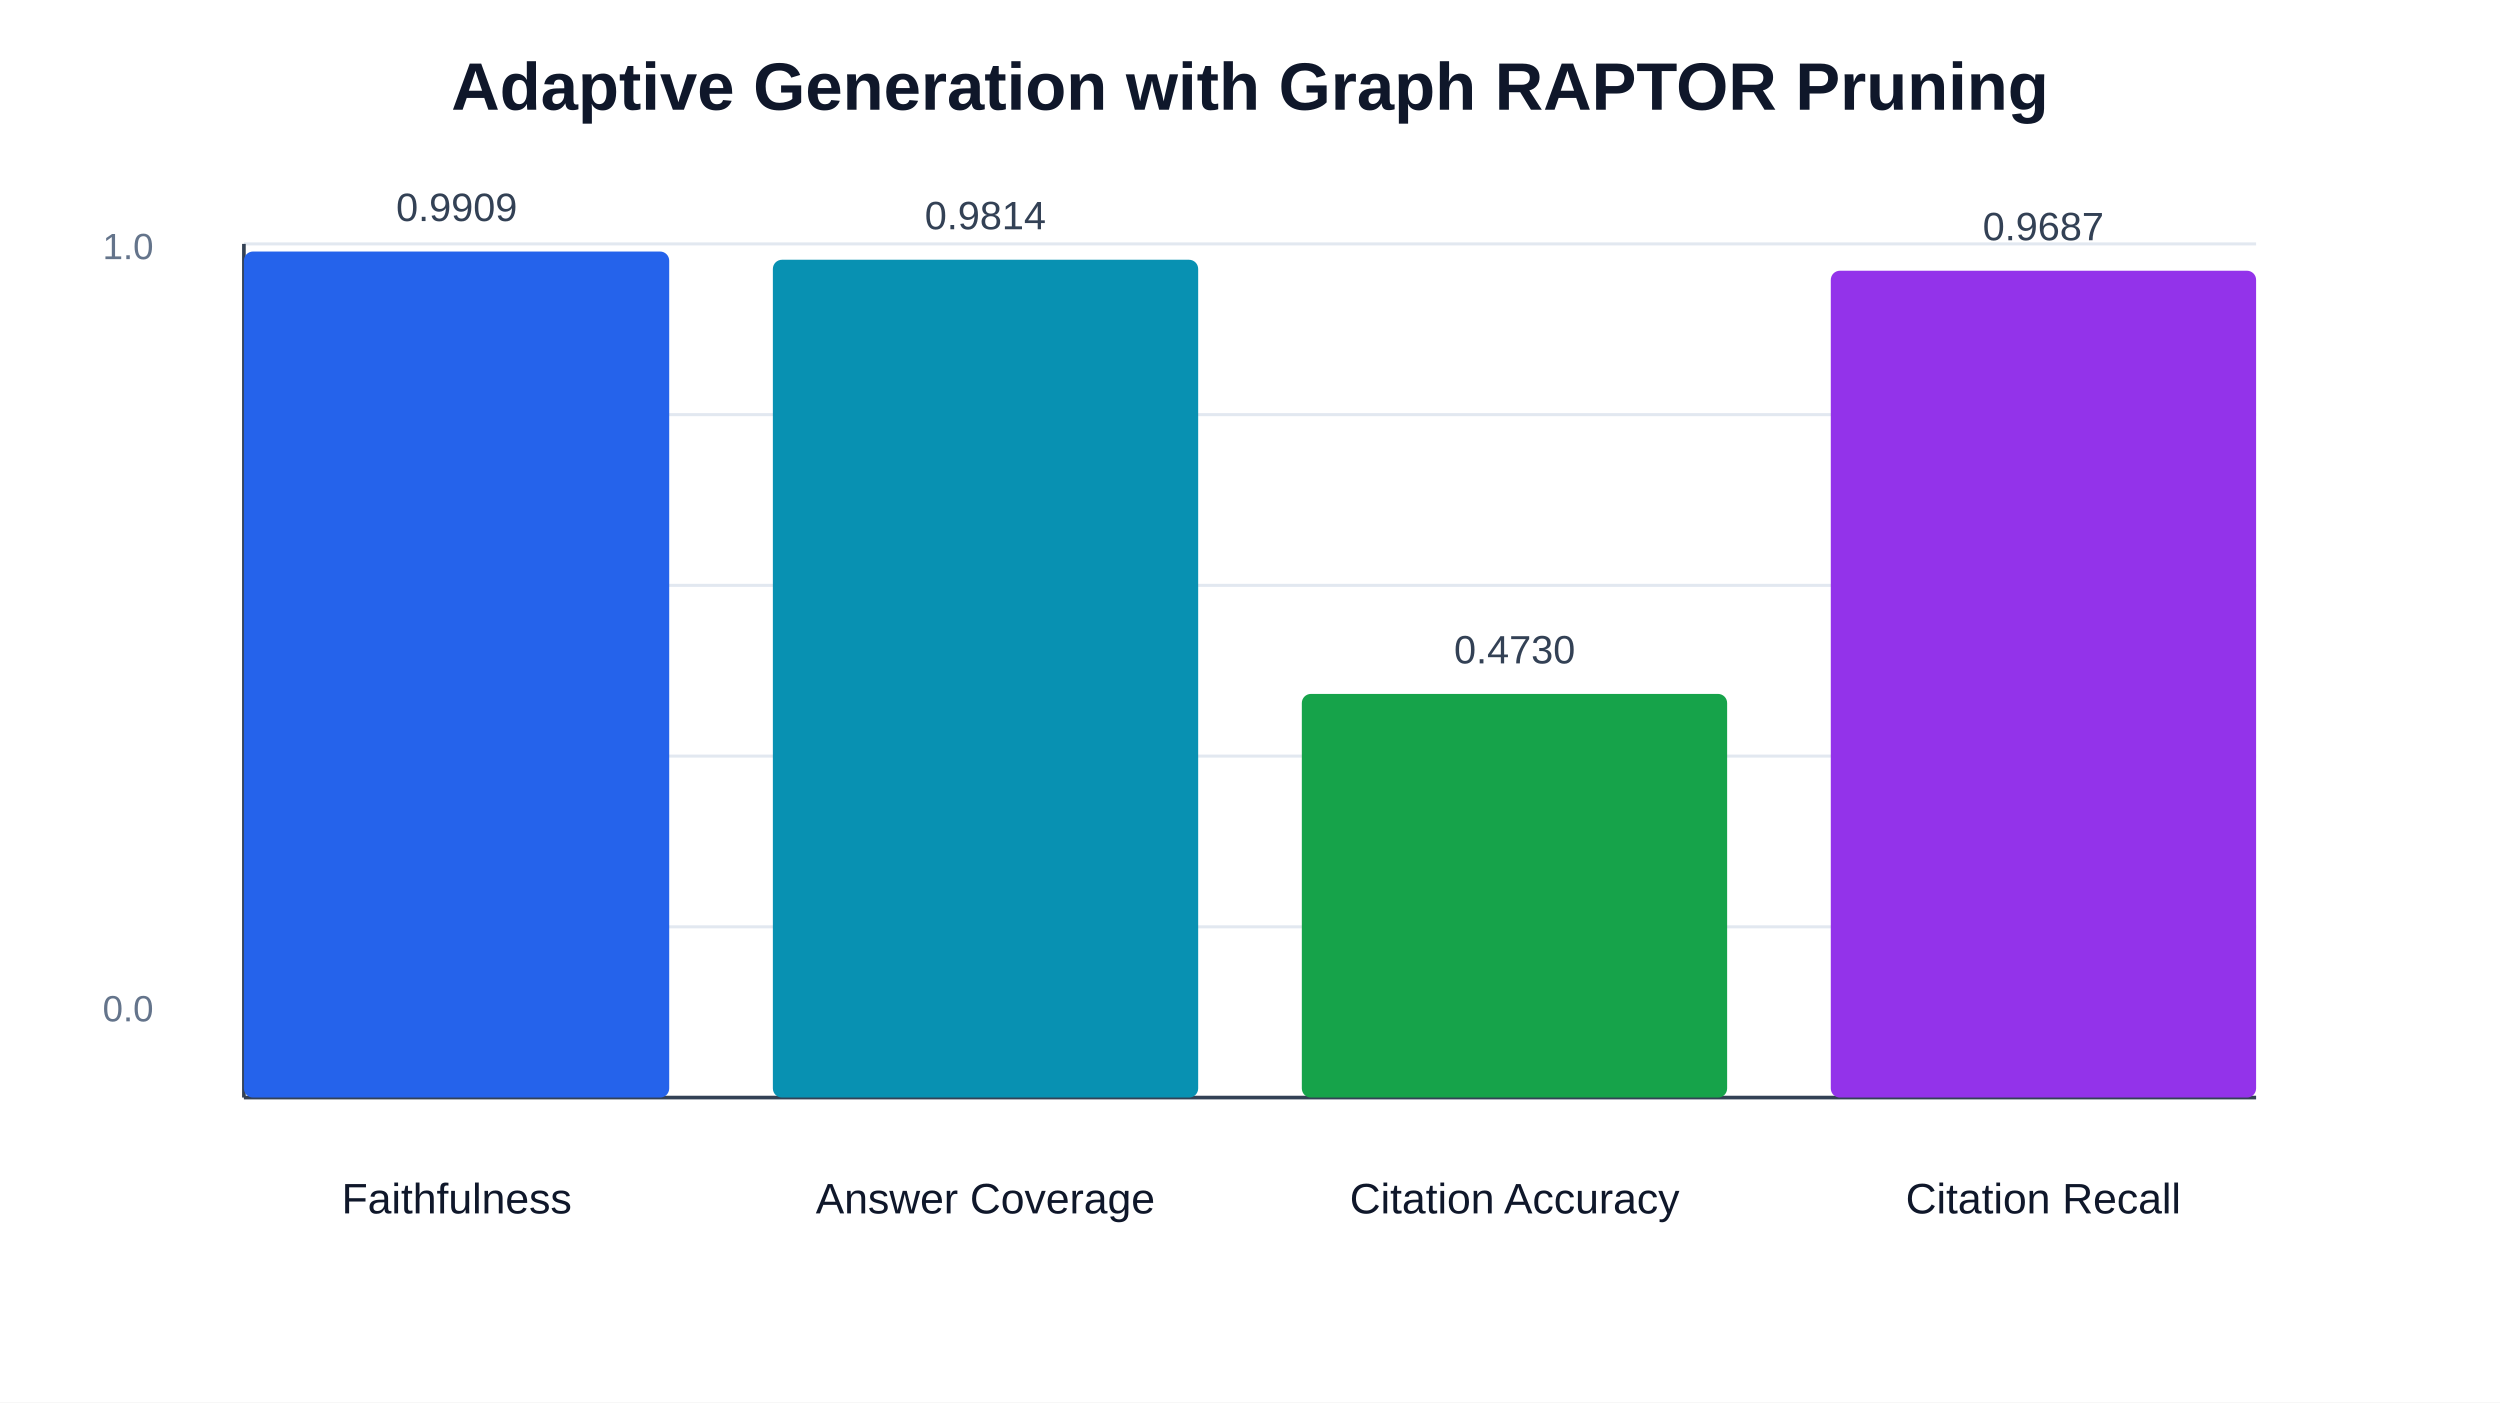
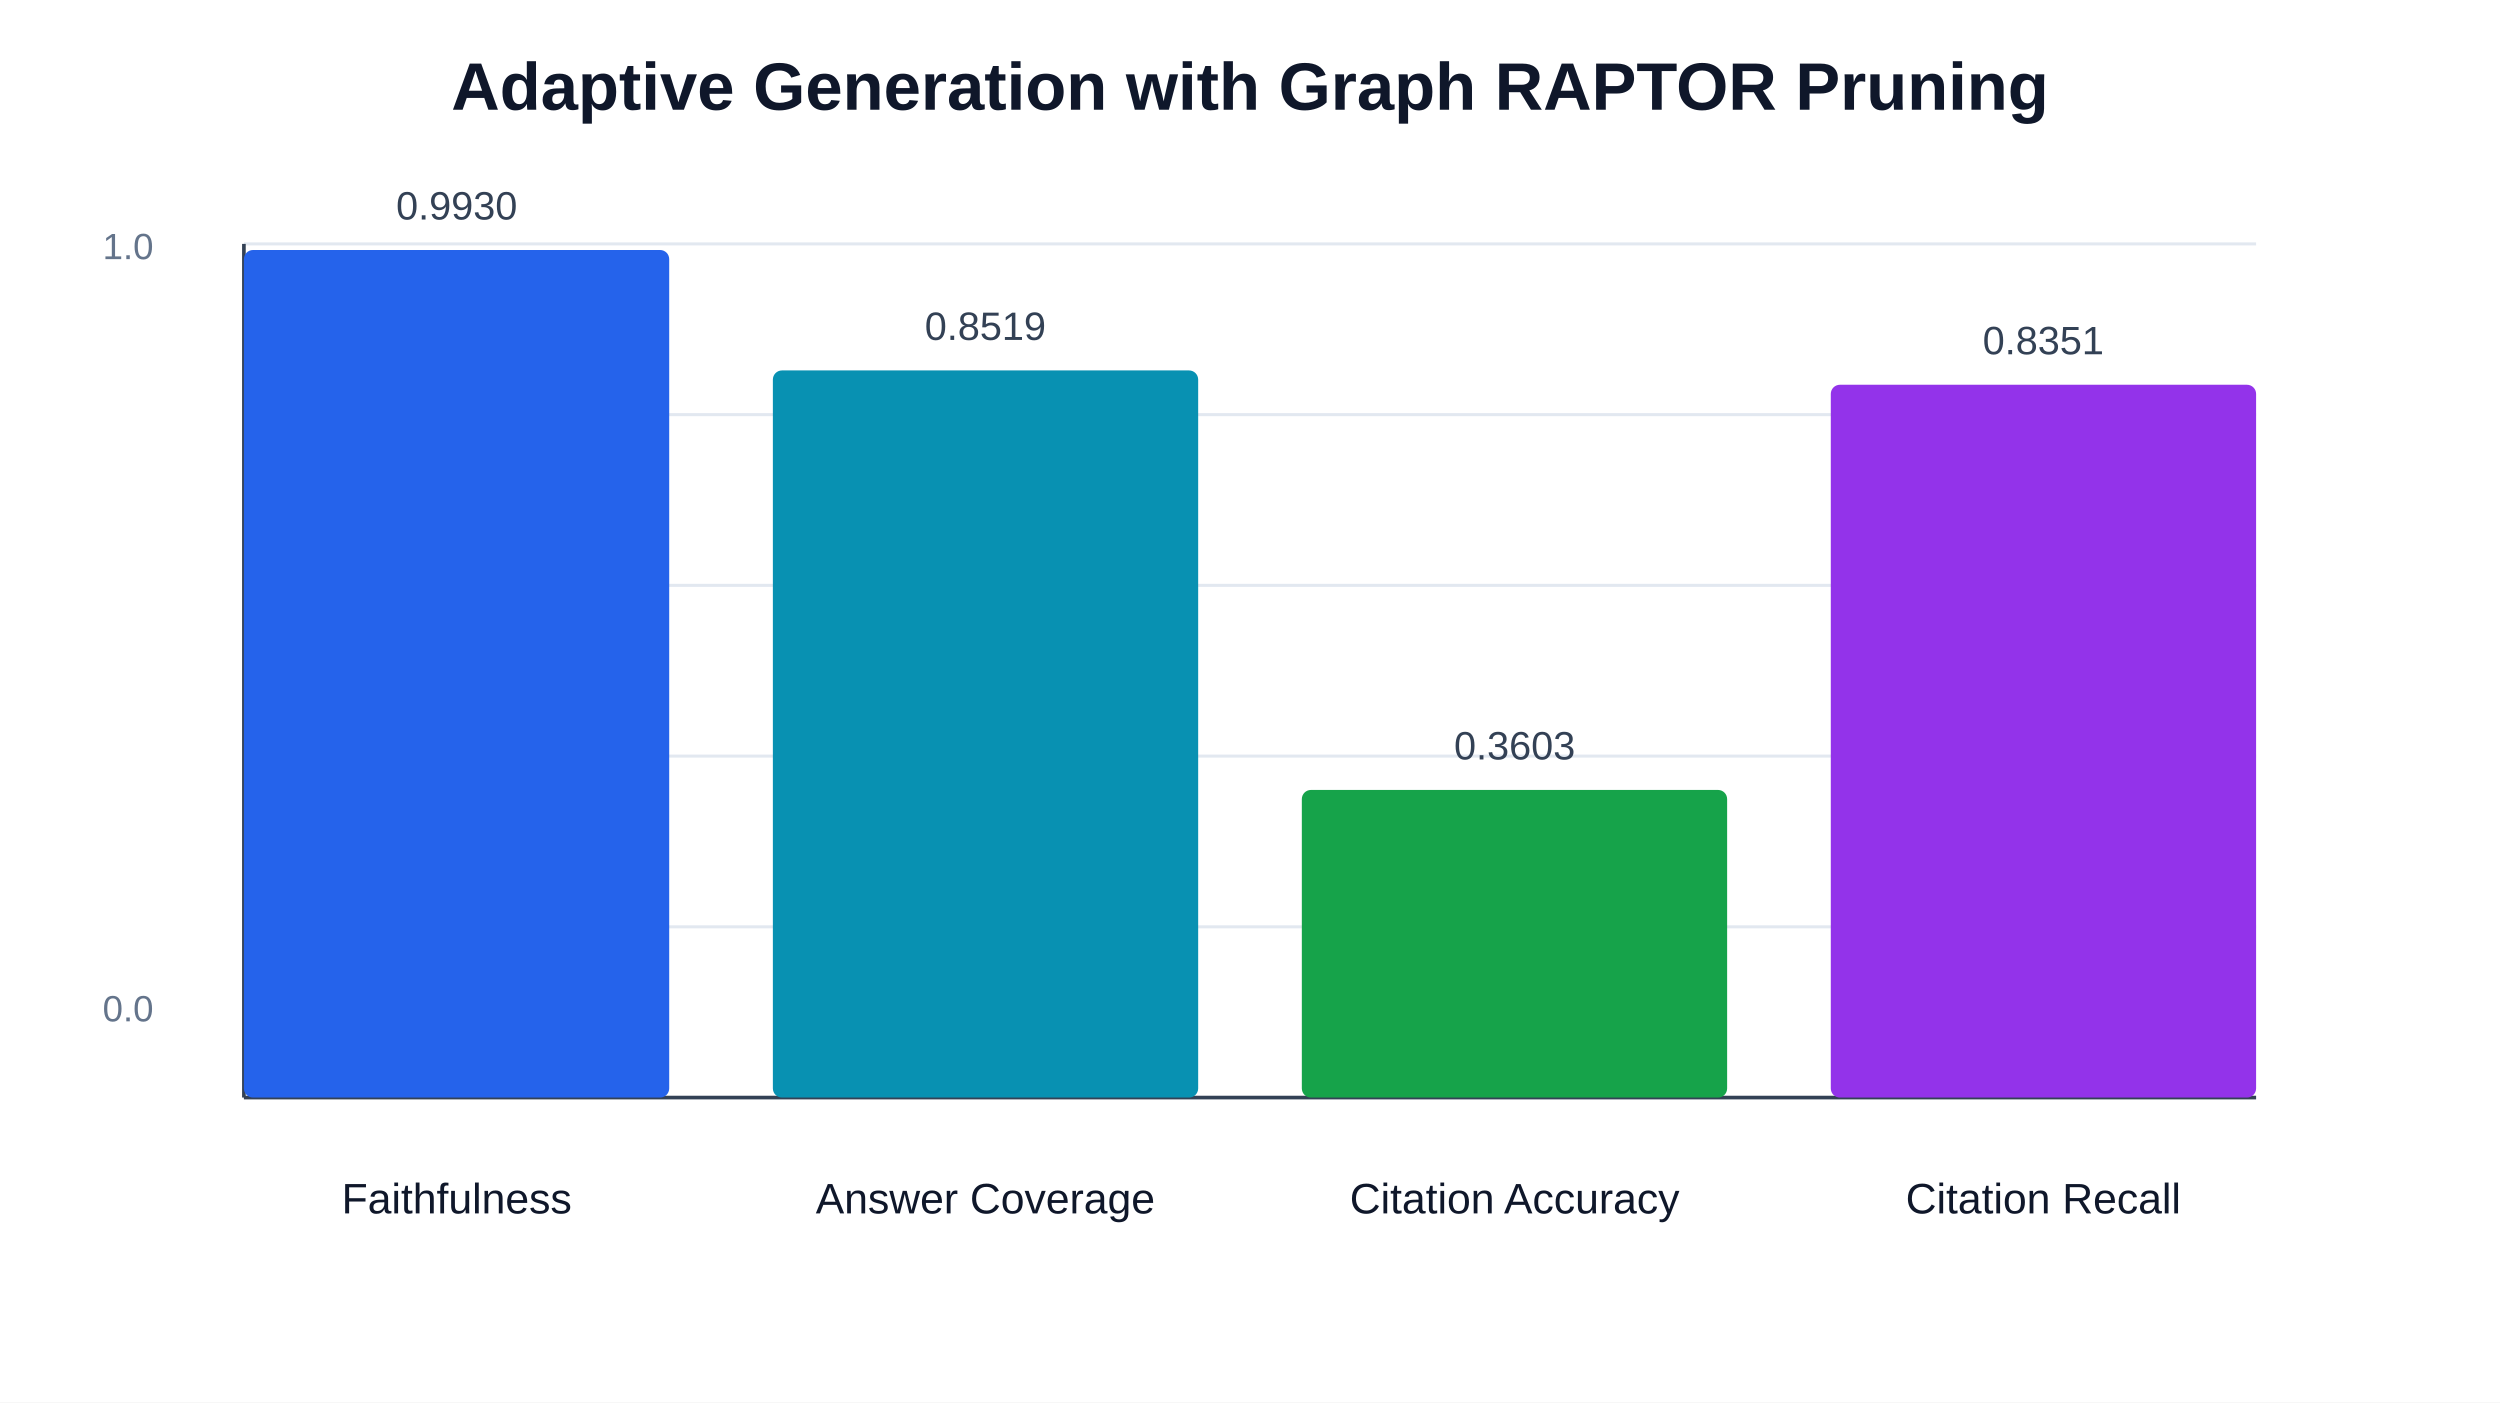
<svg xmlns="http://www.w3.org/2000/svg" width="820" height="460" viewBox="0 0 820 460">
  <rect width="100%" height="100%" fill="#ffffff" />
  <text x="410.0" y="36.0" font-family="Arial, sans-serif" font-size="22" font-weight="700" text-anchor="middle" fill="#0f172a">Adaptive Generation with Graph RAPTOR Pruning</text>
  <text x="42.0" y="85.0" font-family="Arial, sans-serif" font-size="12" font-weight="400" text-anchor="middle" fill="#64748b">1.0</text>
  <text x="42.0" y="335.0" font-family="Arial, sans-serif" font-size="12" font-weight="400" text-anchor="middle" fill="#64748b">0.0</text>
  <line x1="80" y1="360.0" x2="740" y2="360.0" stroke="#e2e8f0" />
  <line x1="80" y1="304.0" x2="740" y2="304.0" stroke="#e2e8f0" />
  <line x1="80" y1="248.0" x2="740" y2="248.0" stroke="#e2e8f0" />
  <line x1="80" y1="192.0" x2="740" y2="192.0" stroke="#e2e8f0" />
  <line x1="80" y1="136.0" x2="740" y2="136.0" stroke="#e2e8f0" />
  <line x1="80" y1="80.0" x2="740" y2="80.0" stroke="#e2e8f0" />
  <line x1="80" y1="80" x2="80" y2="360" stroke="#334155" stroke-width="1.2" />
  <line x1="80" y1="360" x2="740" y2="360" stroke="#334155" stroke-width="1.2" />
-   <rect x="80.0" y="82.5" width="139.5" height="277.5" fill="#2563eb" rx="3" />
-   <text x="149.8" y="72.5" font-family="Arial, sans-serif" font-size="13" font-weight="400" text-anchor="middle" fill="#334155">0.9909</text>
+   <rect x="80.0" y="82.0" width="139.5" height="278.0" fill="#2563eb" rx="3" />
+   <text x="149.8" y="72.0" font-family="Arial, sans-serif" font-size="13" font-weight="400" text-anchor="middle" fill="#334155">0.9930</text>
  <text x="149.8" y="398.0" font-family="Arial, sans-serif" font-size="14" font-weight="400" text-anchor="middle" fill="#0f172a">Faithfulness</text>
-   <rect x="253.5" y="85.2" width="139.5" height="274.8" fill="#0891b2" rx="3" />
-   <text x="323.2" y="75.2" font-family="Arial, sans-serif" font-size="13" font-weight="400" text-anchor="middle" fill="#334155">0.9814</text>
+   <rect x="253.5" y="121.5" width="139.5" height="238.5" fill="#0891b2" rx="3" />
+   <text x="323.2" y="111.5" font-family="Arial, sans-serif" font-size="13" font-weight="400" text-anchor="middle" fill="#334155">0.8519</text>
  <text x="323.2" y="398.0" font-family="Arial, sans-serif" font-size="14" font-weight="400" text-anchor="middle" fill="#0f172a">Answer Coverage</text>
-   <rect x="427.0" y="227.6" width="139.5" height="132.4" fill="#16a34a" rx="3" />
-   <text x="496.8" y="217.6" font-family="Arial, sans-serif" font-size="13" font-weight="400" text-anchor="middle" fill="#334155">0.4730</text>
+   <rect x="427.0" y="259.1" width="139.5" height="100.9" fill="#16a34a" rx="3" />
+   <text x="496.8" y="249.1" font-family="Arial, sans-serif" font-size="13" font-weight="400" text-anchor="middle" fill="#334155">0.3603</text>
  <text x="496.8" y="398.0" font-family="Arial, sans-serif" font-size="14" font-weight="400" text-anchor="middle" fill="#0f172a">Citation Accuracy</text>
-   <rect x="600.5" y="88.8" width="139.5" height="271.2" fill="#9333ea" rx="3" />
-   <text x="670.2" y="78.8" font-family="Arial, sans-serif" font-size="13" font-weight="400" text-anchor="middle" fill="#334155">0.9687</text>
+   <rect x="600.5" y="126.2" width="139.5" height="233.8" fill="#9333ea" rx="3" />
+   <text x="670.2" y="116.2" font-family="Arial, sans-serif" font-size="13" font-weight="400" text-anchor="middle" fill="#334155">0.8351</text>
  <text x="670.2" y="398.0" font-family="Arial, sans-serif" font-size="14" font-weight="400" text-anchor="middle" fill="#0f172a">Citation Recall</text>
</svg>
